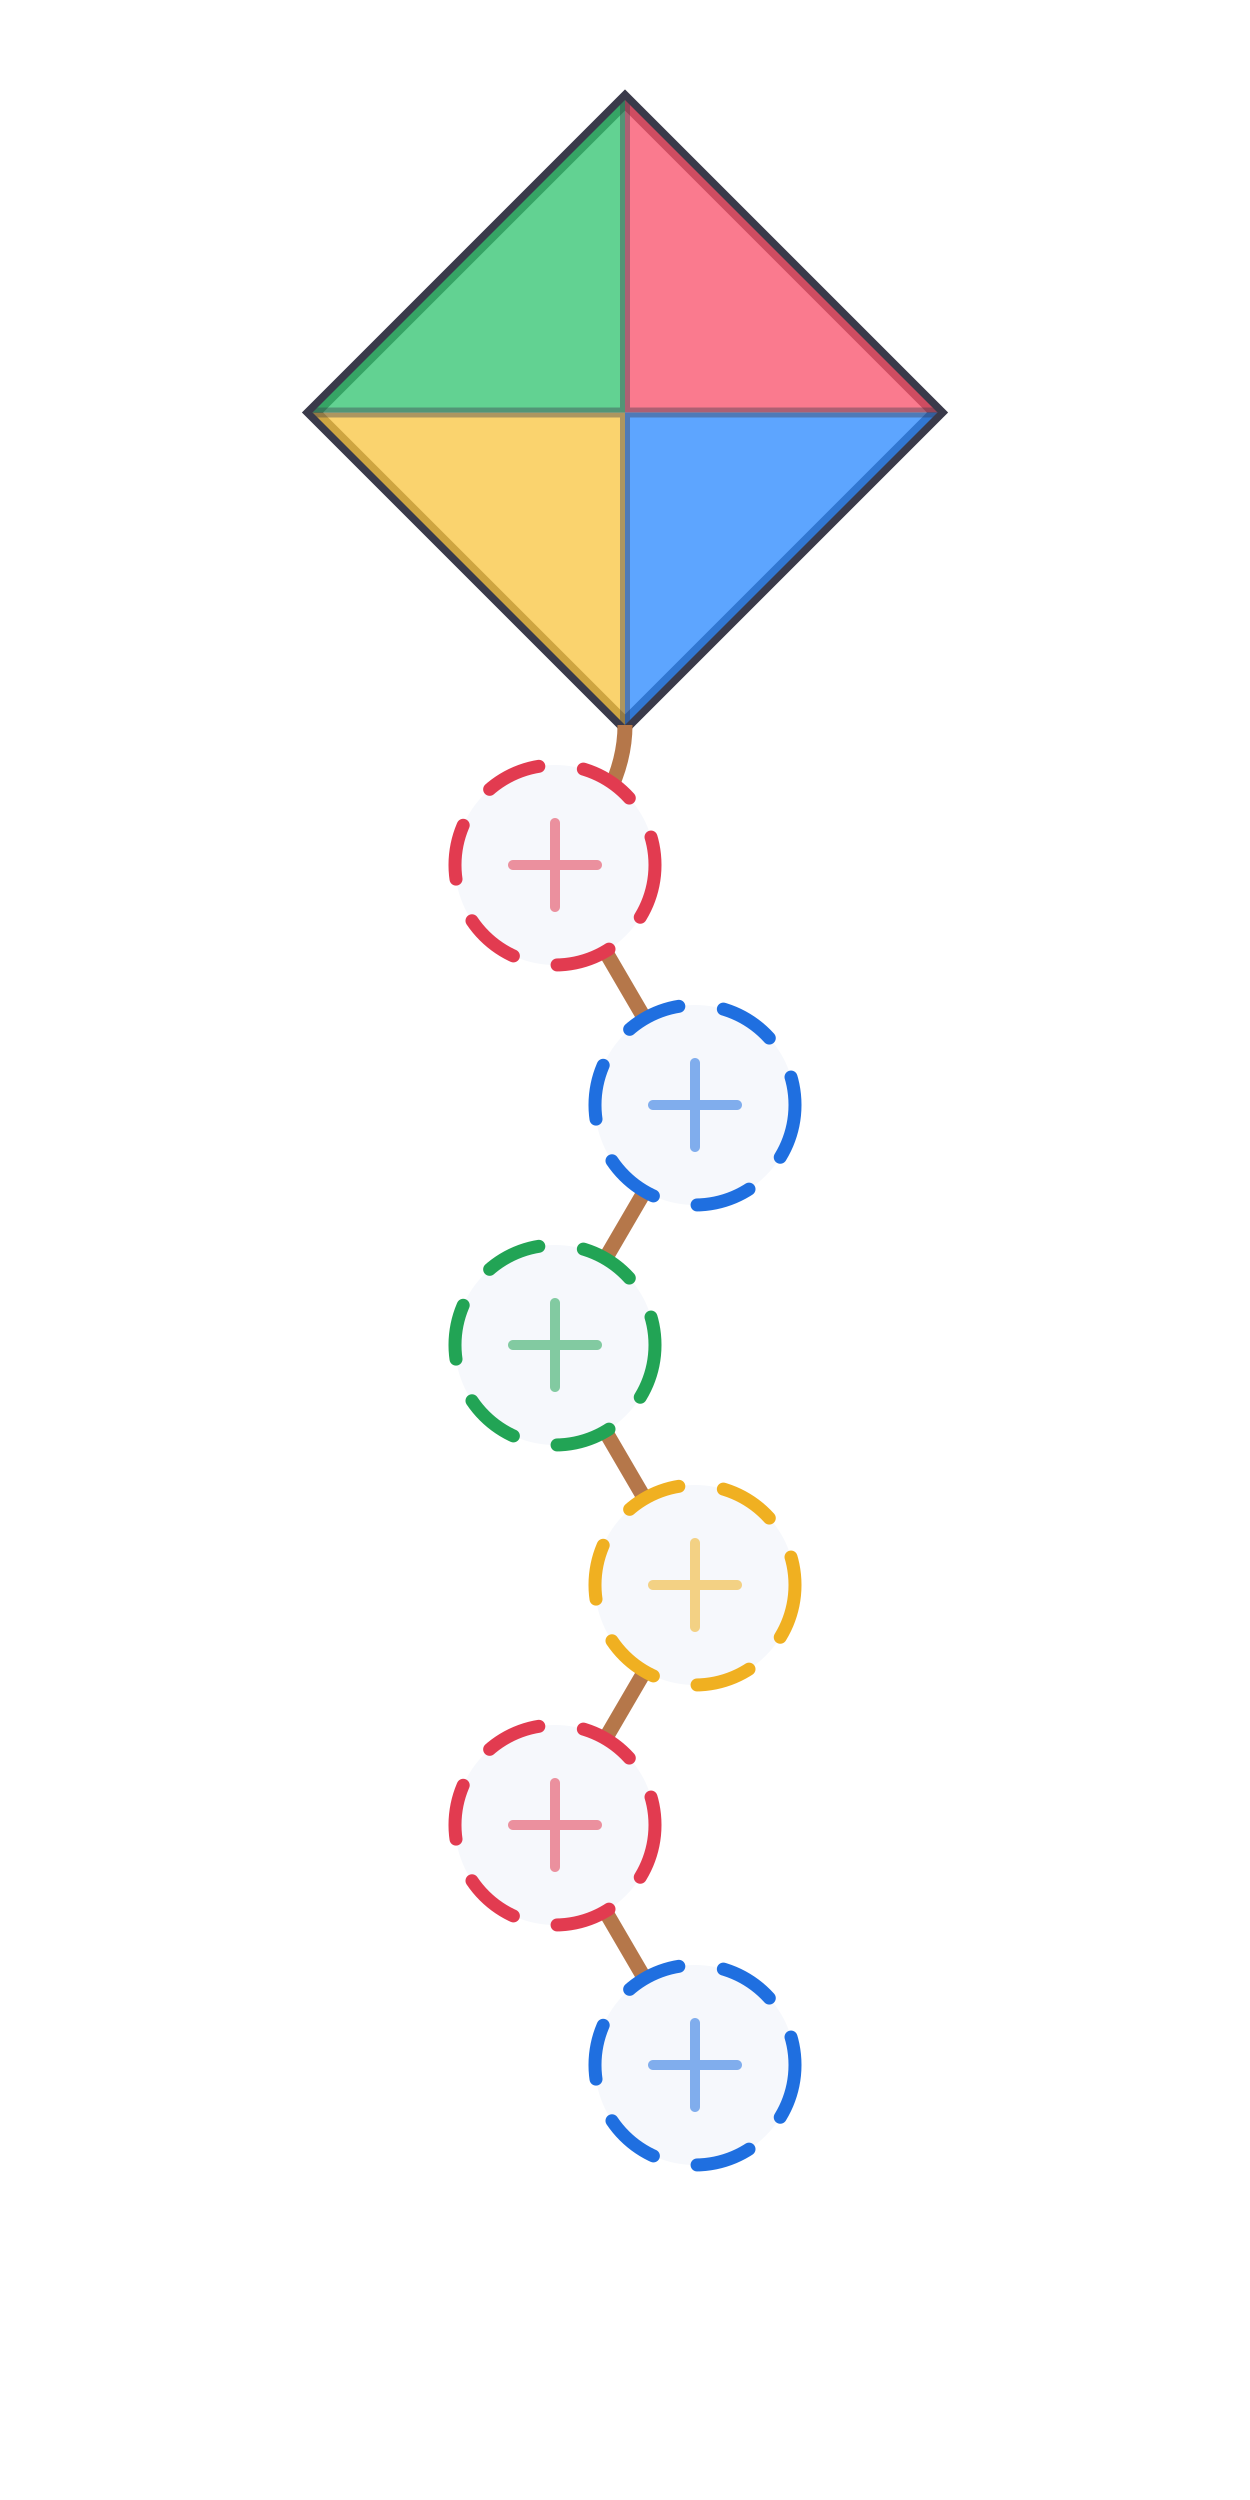
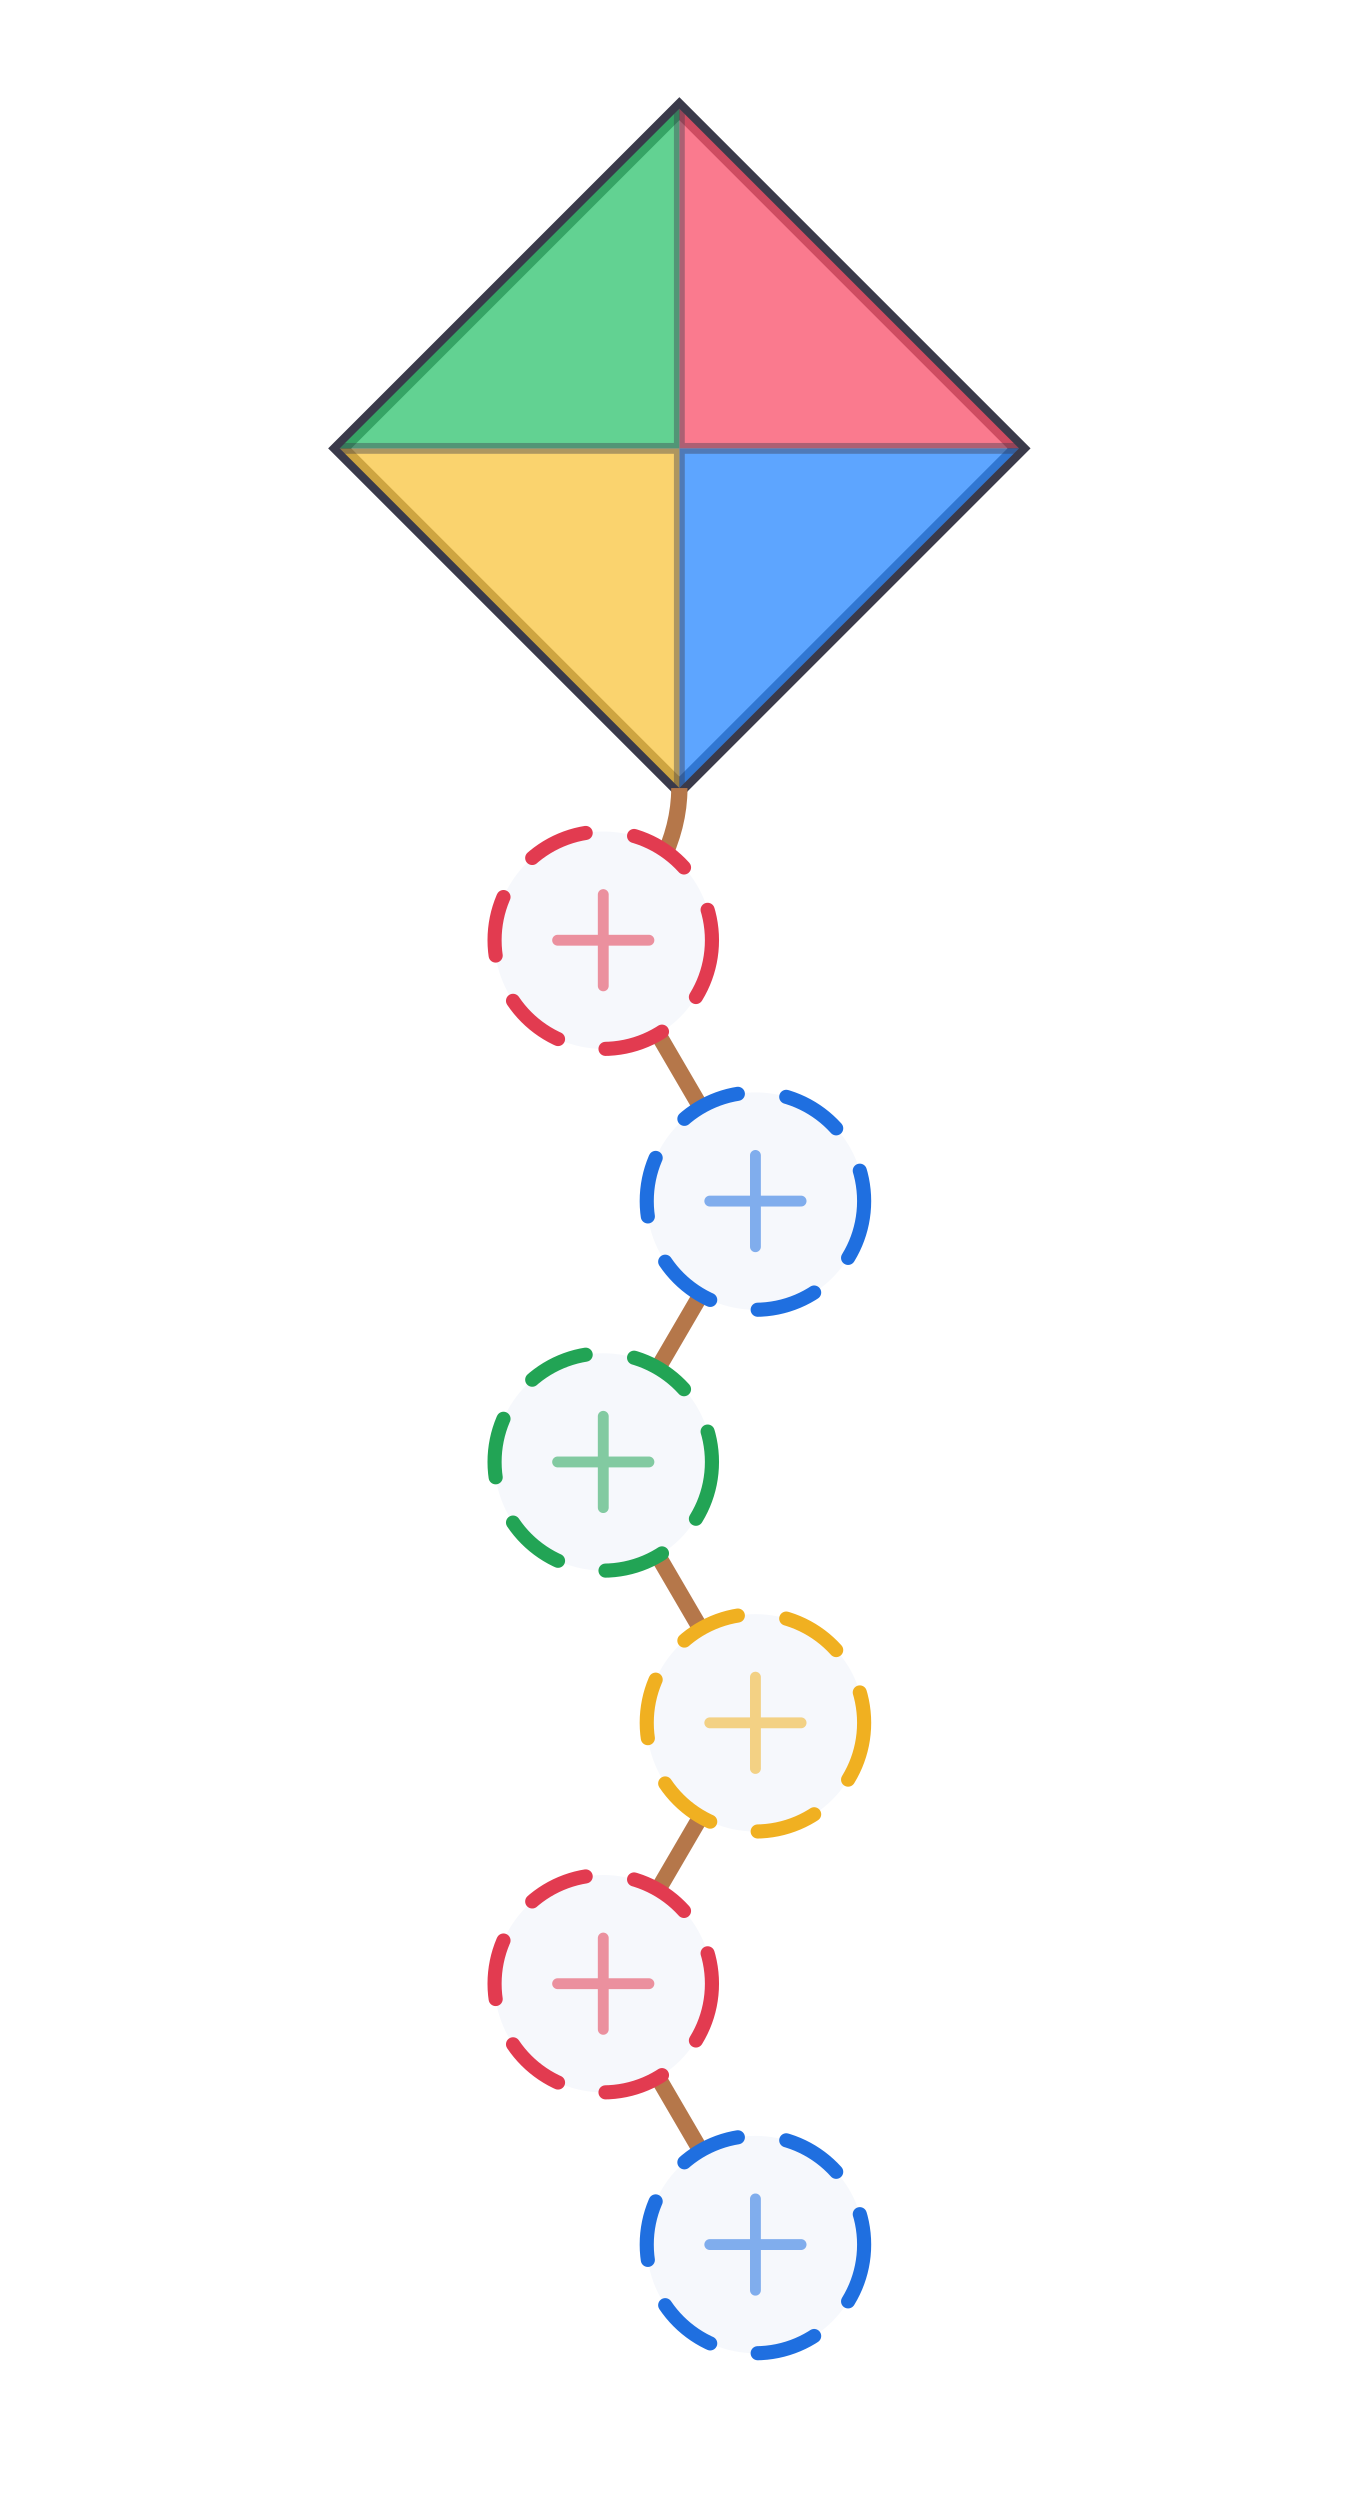
- <svg xmlns="http://www.w3.org/2000/svg" viewBox="0 0 500 1000" width="500" height="1000" font-family="Fredoka, sans-serif">
+ <svg xmlns="http://www.w3.org/2000/svg" viewBox="0 0 500 920" width="500" height="920" font-family="Fredoka, sans-serif">
  <path d="M250,40 L375,165 L250,290 L125,165 Z" fill="#EAF4FF" stroke="#3A3A4A" stroke-width="6" />
  <path d="M250,40 L375,165 L250,165 Z" fill="#FF5168" opacity="0.75" />
  <path d="M375,165 L250,290 L250,165 Z" fill="#2E8BFF" opacity="0.75" />
  <path d="M250,290 L125,165 L250,165 Z" fill="#FFC83D" opacity="0.75" />
  <path d="M125,165 L250,40 L250,165 Z" fill="#34C76E" opacity="0.75" />
  <path d="M250,40 L250,290 M125,165 L375,165" stroke="#3A3A4A" stroke-width="4" opacity="0.4" />
  <path d="M250,290 Q250,318 222,346" fill="none" stroke="#B5774A" stroke-width="6" />
  <path d="M222,346 Q250,394 278,442" fill="none" stroke="#B5774A" stroke-width="6" />
  <path d="M278,442 Q250,490 222,538" fill="none" stroke="#B5774A" stroke-width="6" />
  <path d="M222,538 Q250,586 278,634" fill="none" stroke="#B5774A" stroke-width="6" />
  <path d="M278,634 Q250,682 222,730" fill="none" stroke="#B5774A" stroke-width="6" />
  <path d="M222,730 Q250,778 278,826" fill="none" stroke="#B5774A" stroke-width="6" />
  <circle cx="222.0" cy="346.0" r="40.0" fill="#F6F8FC" stroke="#E23B50" stroke-width="5.2" stroke-dasharray="22.0 18.0" stroke-linecap="round" />
  <path d="M205.2,346.0 H238.8 M222.0,329.2 V362.8" stroke="#E23B50" stroke-width="4.0" stroke-linecap="round" opacity="0.55" />
  <circle cx="278.0" cy="442.0" r="40.0" fill="#F6F8FC" stroke="#1F6FE0" stroke-width="5.2" stroke-dasharray="22.0 18.0" stroke-linecap="round" />
  <path d="M261.2,442.0 H294.8 M278.0,425.2 V458.8" stroke="#1F6FE0" stroke-width="4.0" stroke-linecap="round" opacity="0.55" />
  <circle cx="222.0" cy="538.0" r="40.0" fill="#F6F8FC" stroke="#22A455" stroke-width="5.2" stroke-dasharray="22.0 18.0" stroke-linecap="round" />
  <path d="M205.2,538.0 H238.8 M222.0,521.2 V554.8" stroke="#22A455" stroke-width="4.0" stroke-linecap="round" opacity="0.55" />
  <circle cx="278.0" cy="634.0" r="40.0" fill="#F6F8FC" stroke="#F0B021" stroke-width="5.2" stroke-dasharray="22.0 18.0" stroke-linecap="round" />
  <path d="M261.2,634.0 H294.8 M278.0,617.2 V650.8" stroke="#F0B021" stroke-width="4.0" stroke-linecap="round" opacity="0.55" />
  <circle cx="222.0" cy="730.0" r="40.0" fill="#F6F8FC" stroke="#E23B50" stroke-width="5.2" stroke-dasharray="22.0 18.0" stroke-linecap="round" />
  <path d="M205.2,730.0 H238.8 M222.0,713.2 V746.8" stroke="#E23B50" stroke-width="4.0" stroke-linecap="round" opacity="0.55" />
  <circle cx="278.0" cy="826.0" r="40.0" fill="#F6F8FC" stroke="#1F6FE0" stroke-width="5.2" stroke-dasharray="22.0 18.0" stroke-linecap="round" />
  <path d="M261.2,826.0 H294.8 M278.0,809.2 V842.8" stroke="#1F6FE0" stroke-width="4.0" stroke-linecap="round" opacity="0.55" />
</svg>
